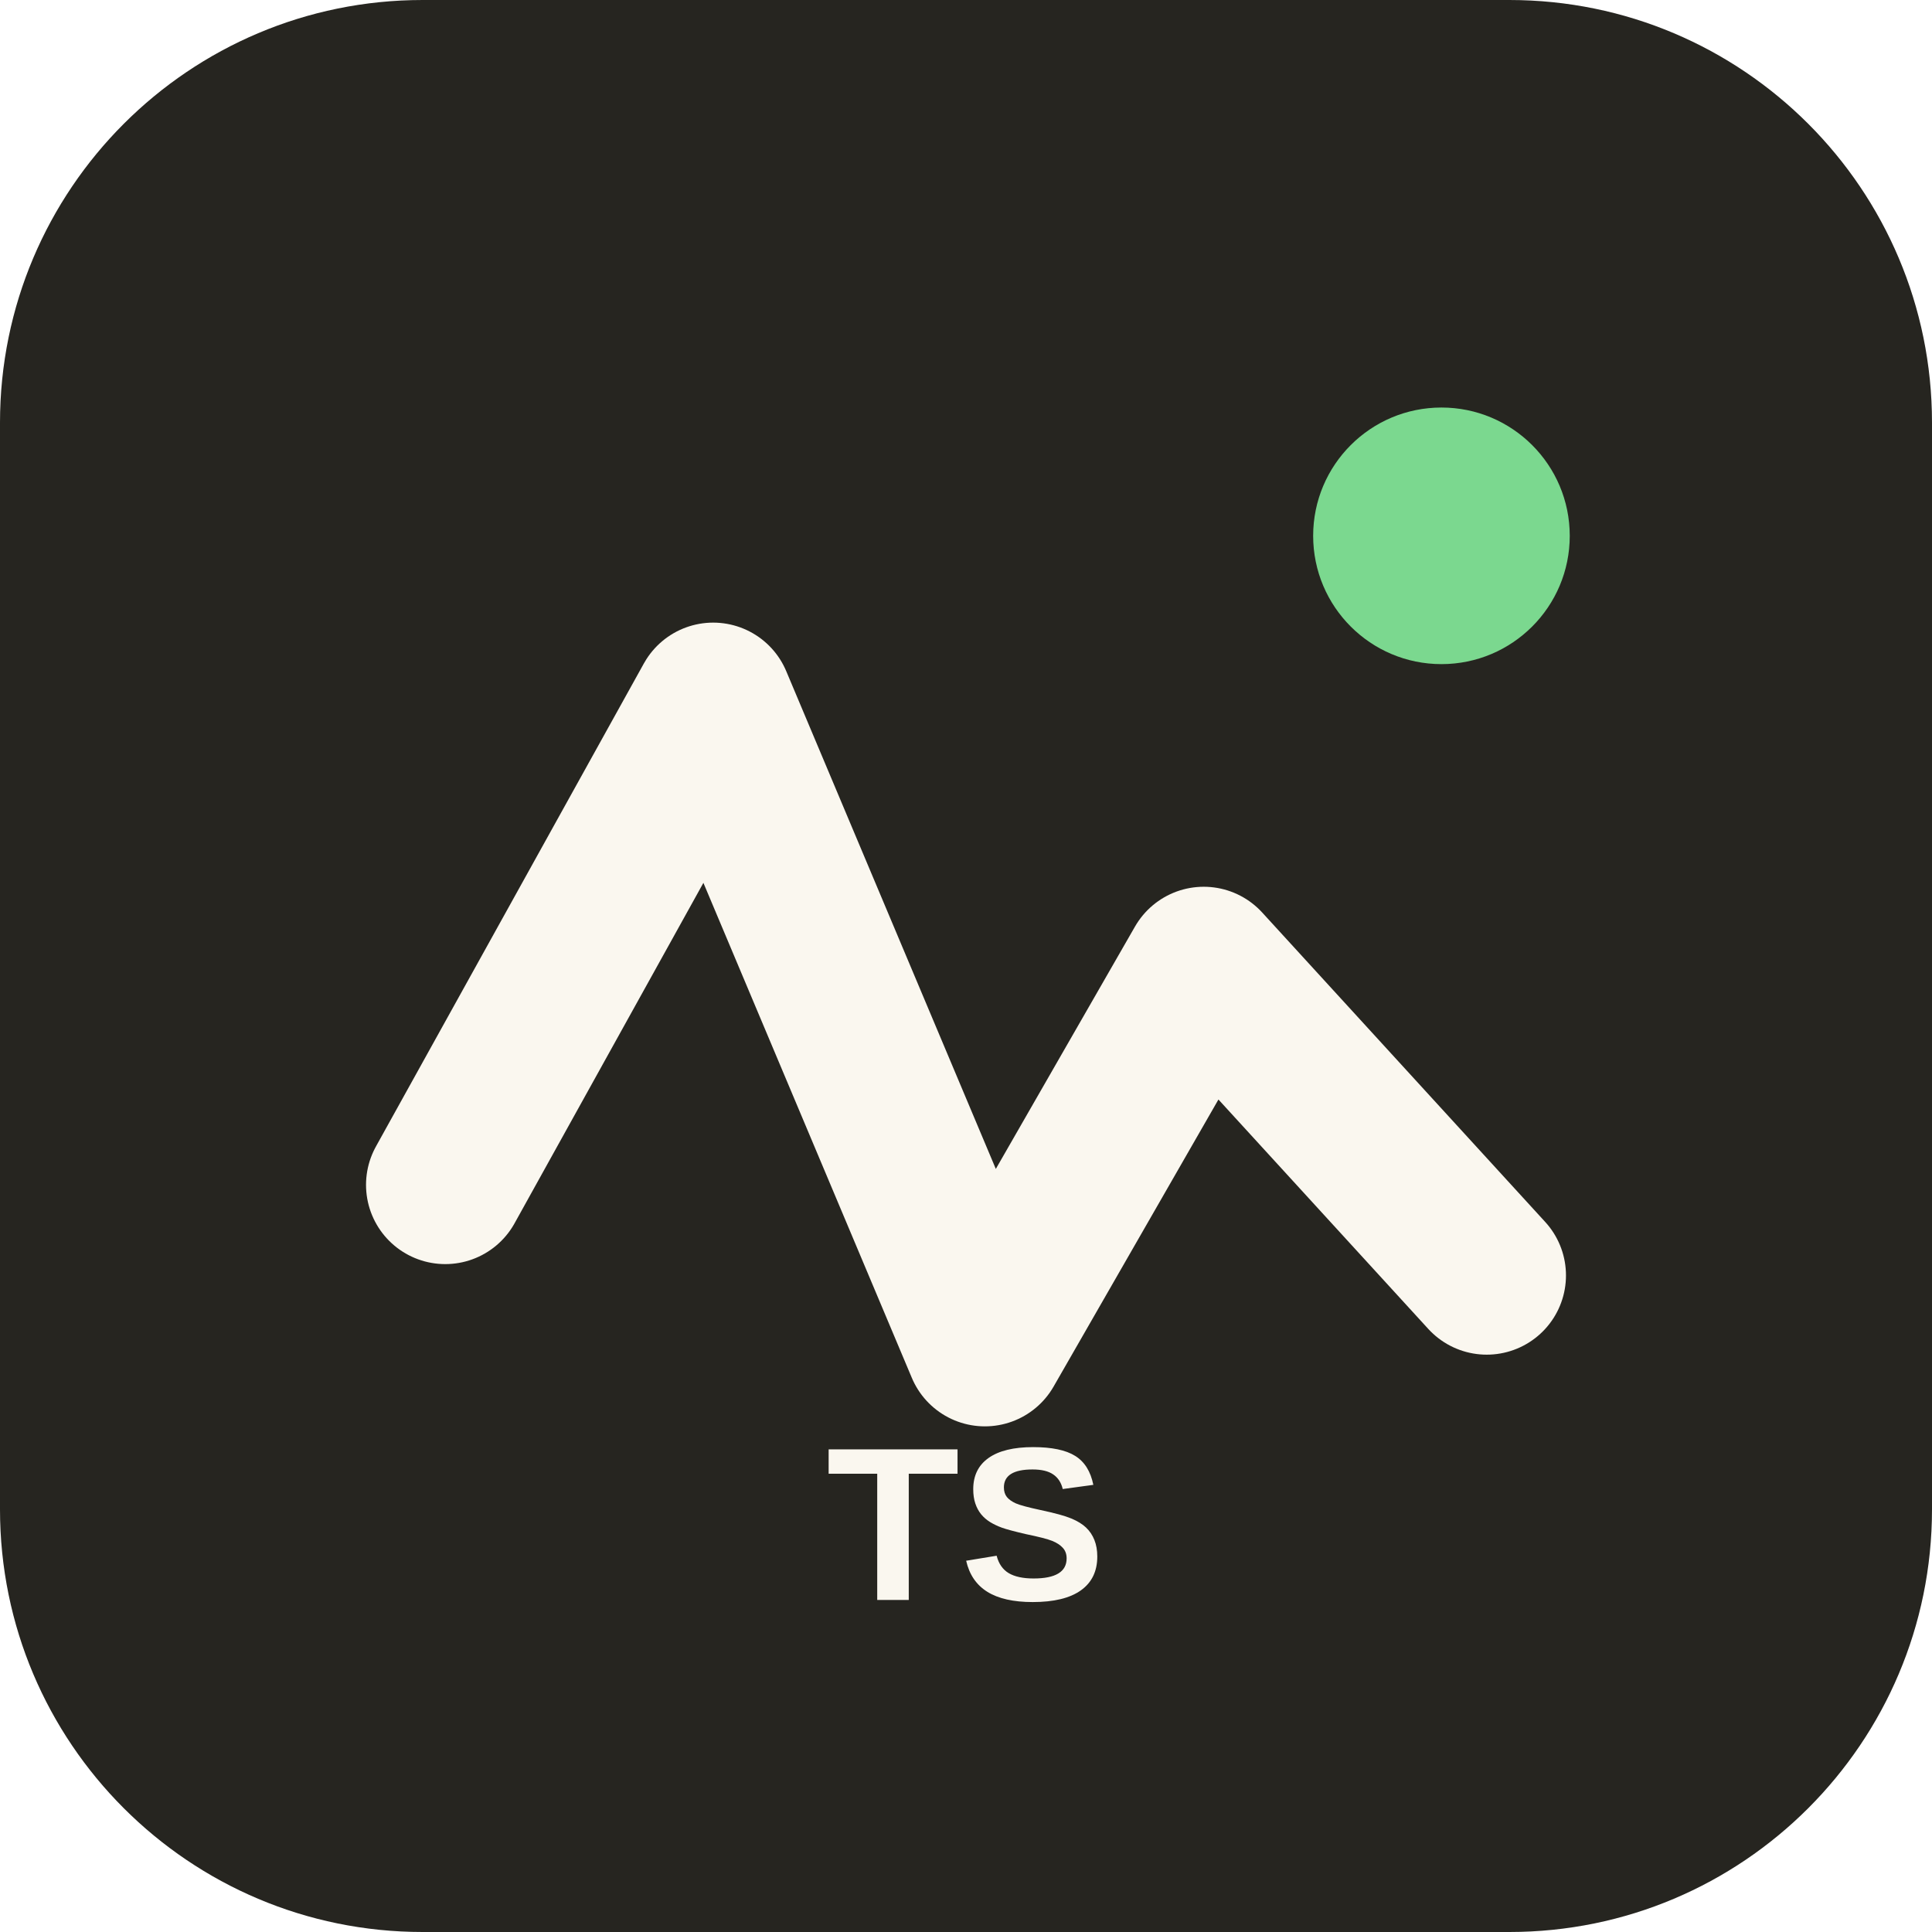
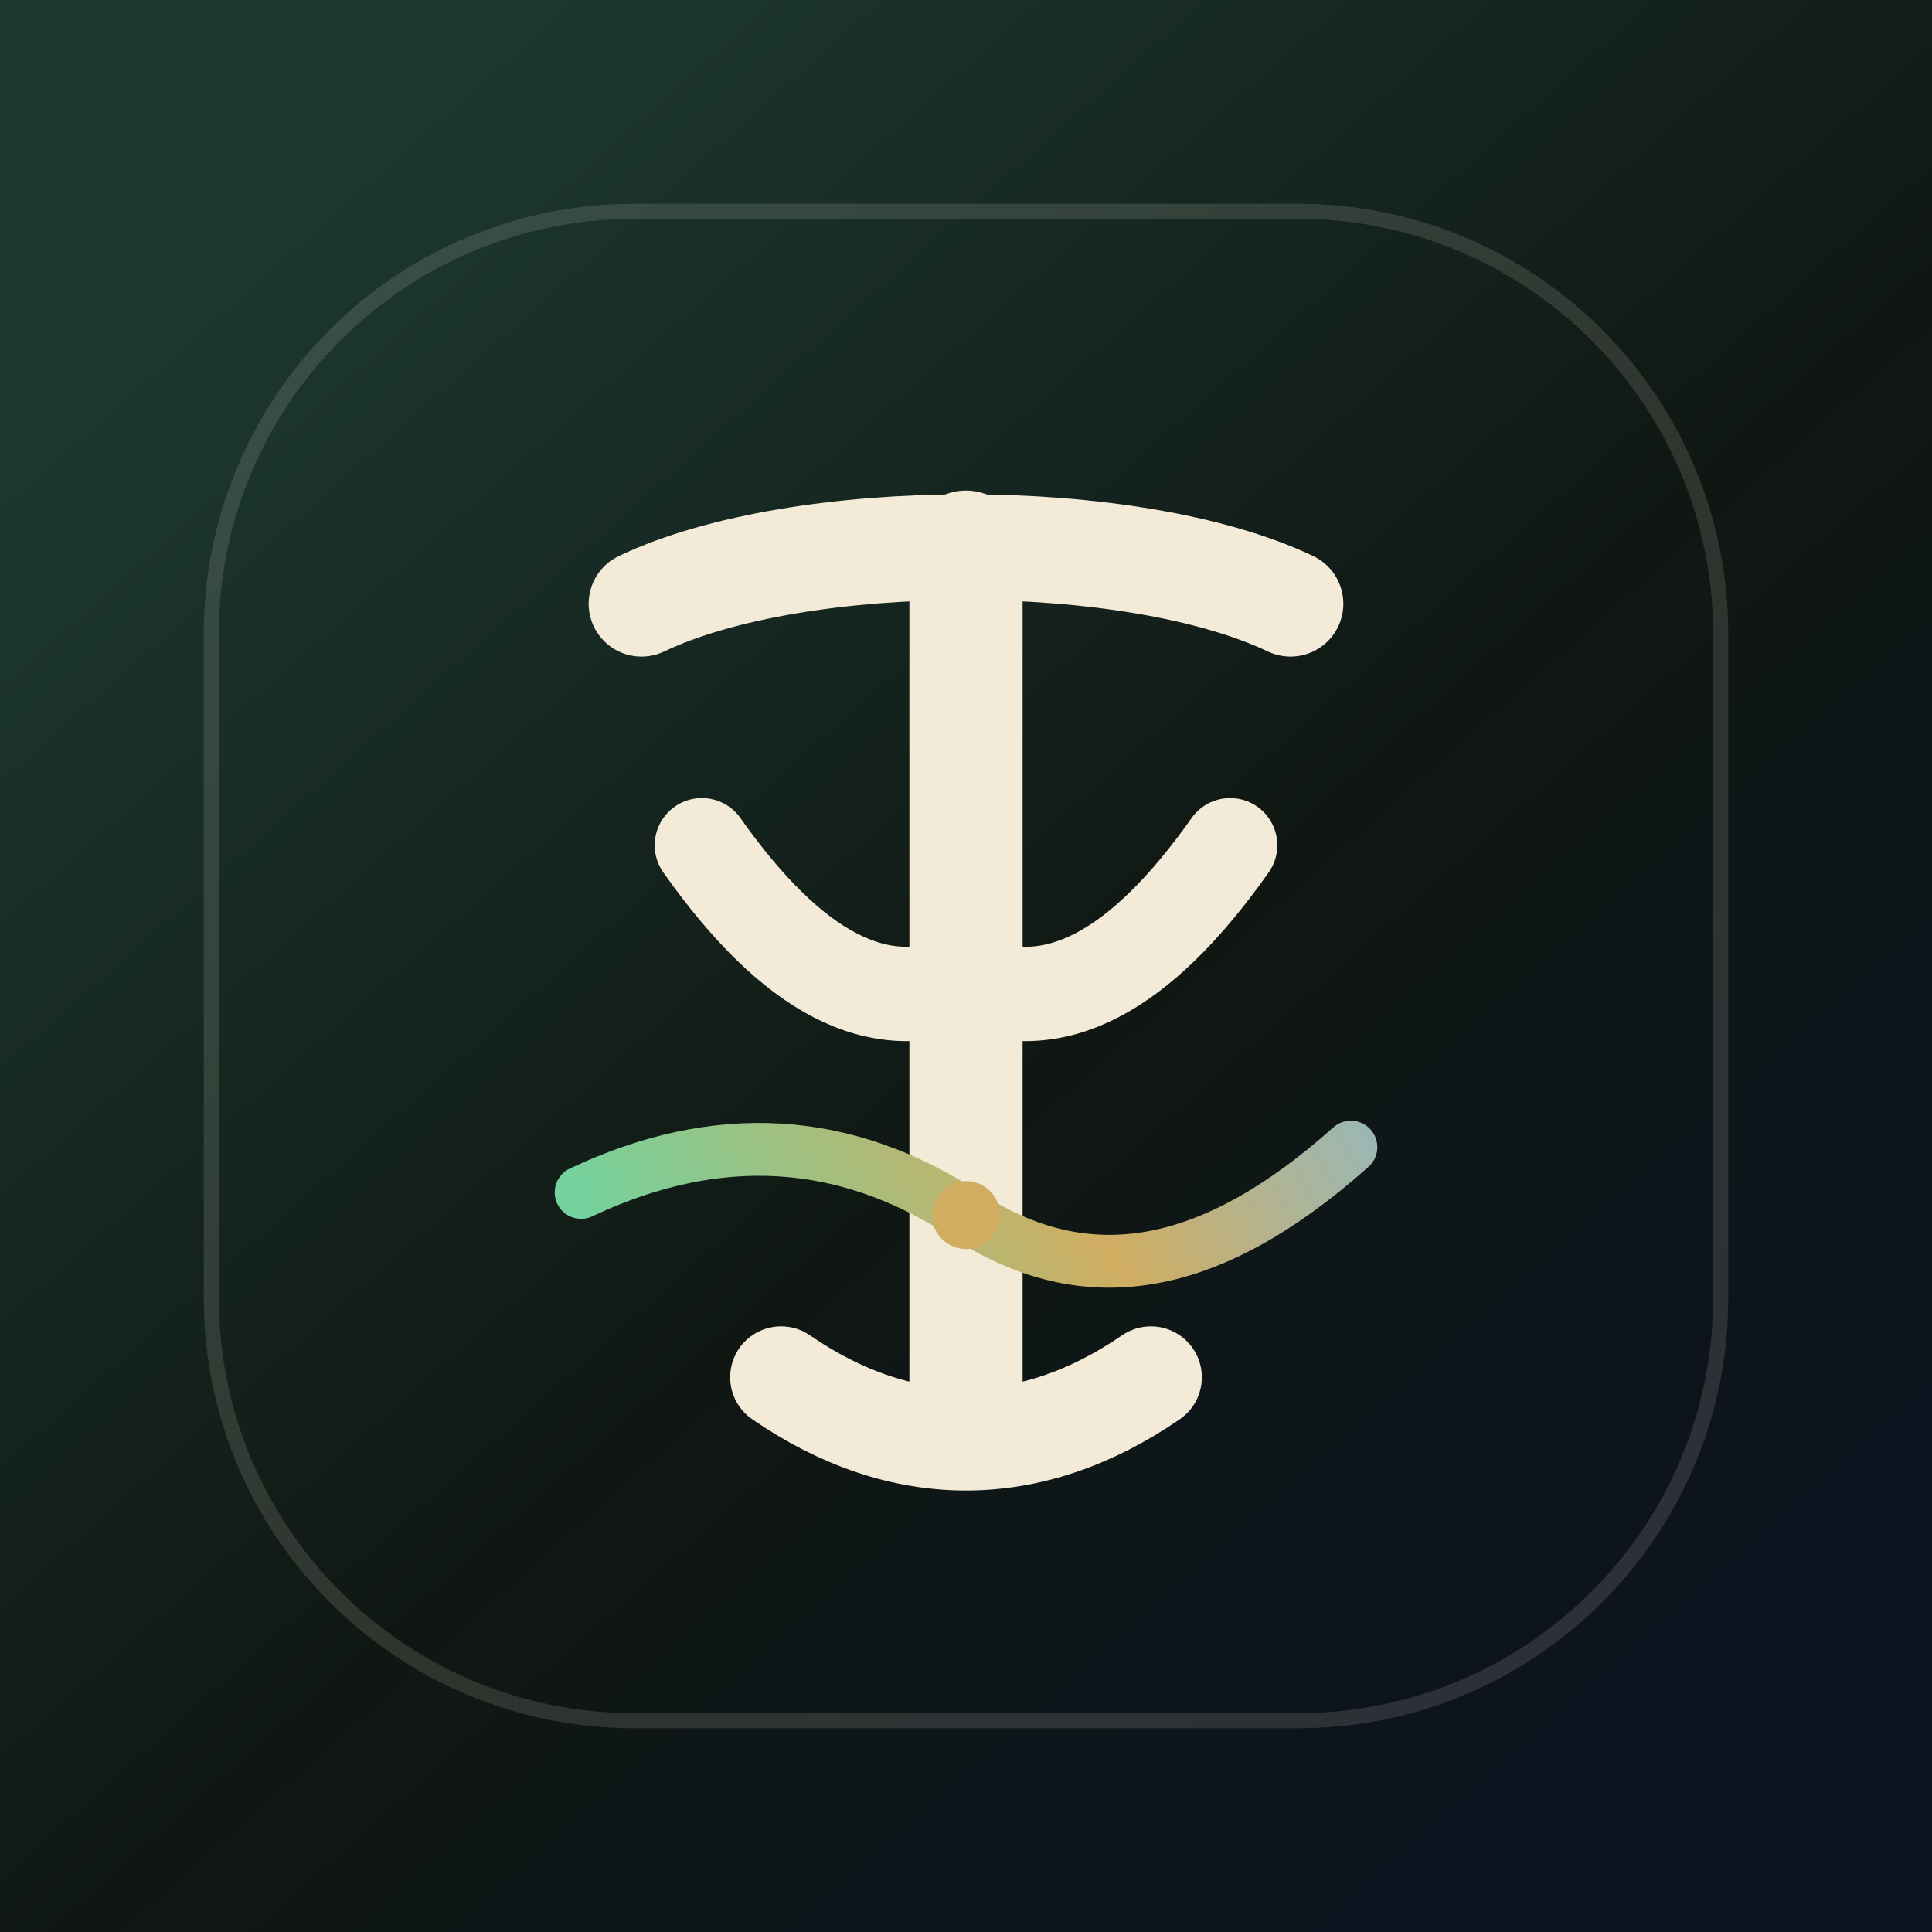
- <svg xmlns="http://www.w3.org/2000/svg" viewBox="0 0 512 512" role="img" aria-label="Token Work">
-   <rect width="512" height="512" rx="112" fill="#262520" />
-   <path d="M118 314l71-128 72 171 58-101 75 82" fill="none" stroke="#faf7ef" stroke-width="42" stroke-linecap="round" stroke-linejoin="round" />
-   <circle cx="382" cy="142" r="34" fill="#7bd88f" />
-   <text x="256" y="424" text-anchor="middle" font-family="Arial, sans-serif" font-size="58" font-weight="700" fill="#faf7ef">TS</text>
+ <svg xmlns="http://www.w3.org/2000/svg" viewBox="0 0 512 512" role="img" aria-label="元衡 Token Work ROI logo">
+   <defs>
+     <linearGradient id="seal" x1="68" y1="44" x2="444" y2="468" gradientUnits="userSpaceOnUse">
+       <stop offset="0" stop-color="#1d3a32" />
+       <stop offset="0.56" stop-color="#101713" />
+       <stop offset="1" stop-color="#0c1320" />
+     </linearGradient>
+     <linearGradient id="calibrate" x1="154" y1="319" x2="358" y2="206" gradientUnits="userSpaceOnUse">
+       <stop offset="0" stop-color="#74d29d" />
+       <stop offset="0.5" stop-color="#d0ad61" />
+       <stop offset="1" stop-color="#7ebde1" />
+     </linearGradient>
+   </defs>
+   <rect width="512" height="512" fill="url(#seal)" />
+   <rect x="56" y="56" width="400" height="400" rx="112" fill="none" stroke="#f4ead8" stroke-width="4" opacity="0.14" />
+   <g fill="none" stroke="#f4ead8" stroke-linecap="round" stroke-linejoin="round">
+     <path d="M170 160c42-20 130-20 172 0" stroke-width="28" />
+     <path d="M256 145v226" stroke-width="30" />
+     <path d="M186 224c24 34 47 46 70 36" stroke-width="25" />
+     <path d="M326 224c-24 34-47 46-70 36" stroke-width="25" />
+     <path d="M207 365c32 22 66 22 98 0" stroke-width="27" />
+   </g>
+   <path d="M154 316c36-17 70-15 102 6s65 15 102-18" fill="none" stroke="url(#calibrate)" stroke-width="14" stroke-linecap="round" stroke-linejoin="round" />
+   <circle cx="256" cy="322" r="9" fill="#d0ad61" />
</svg>
